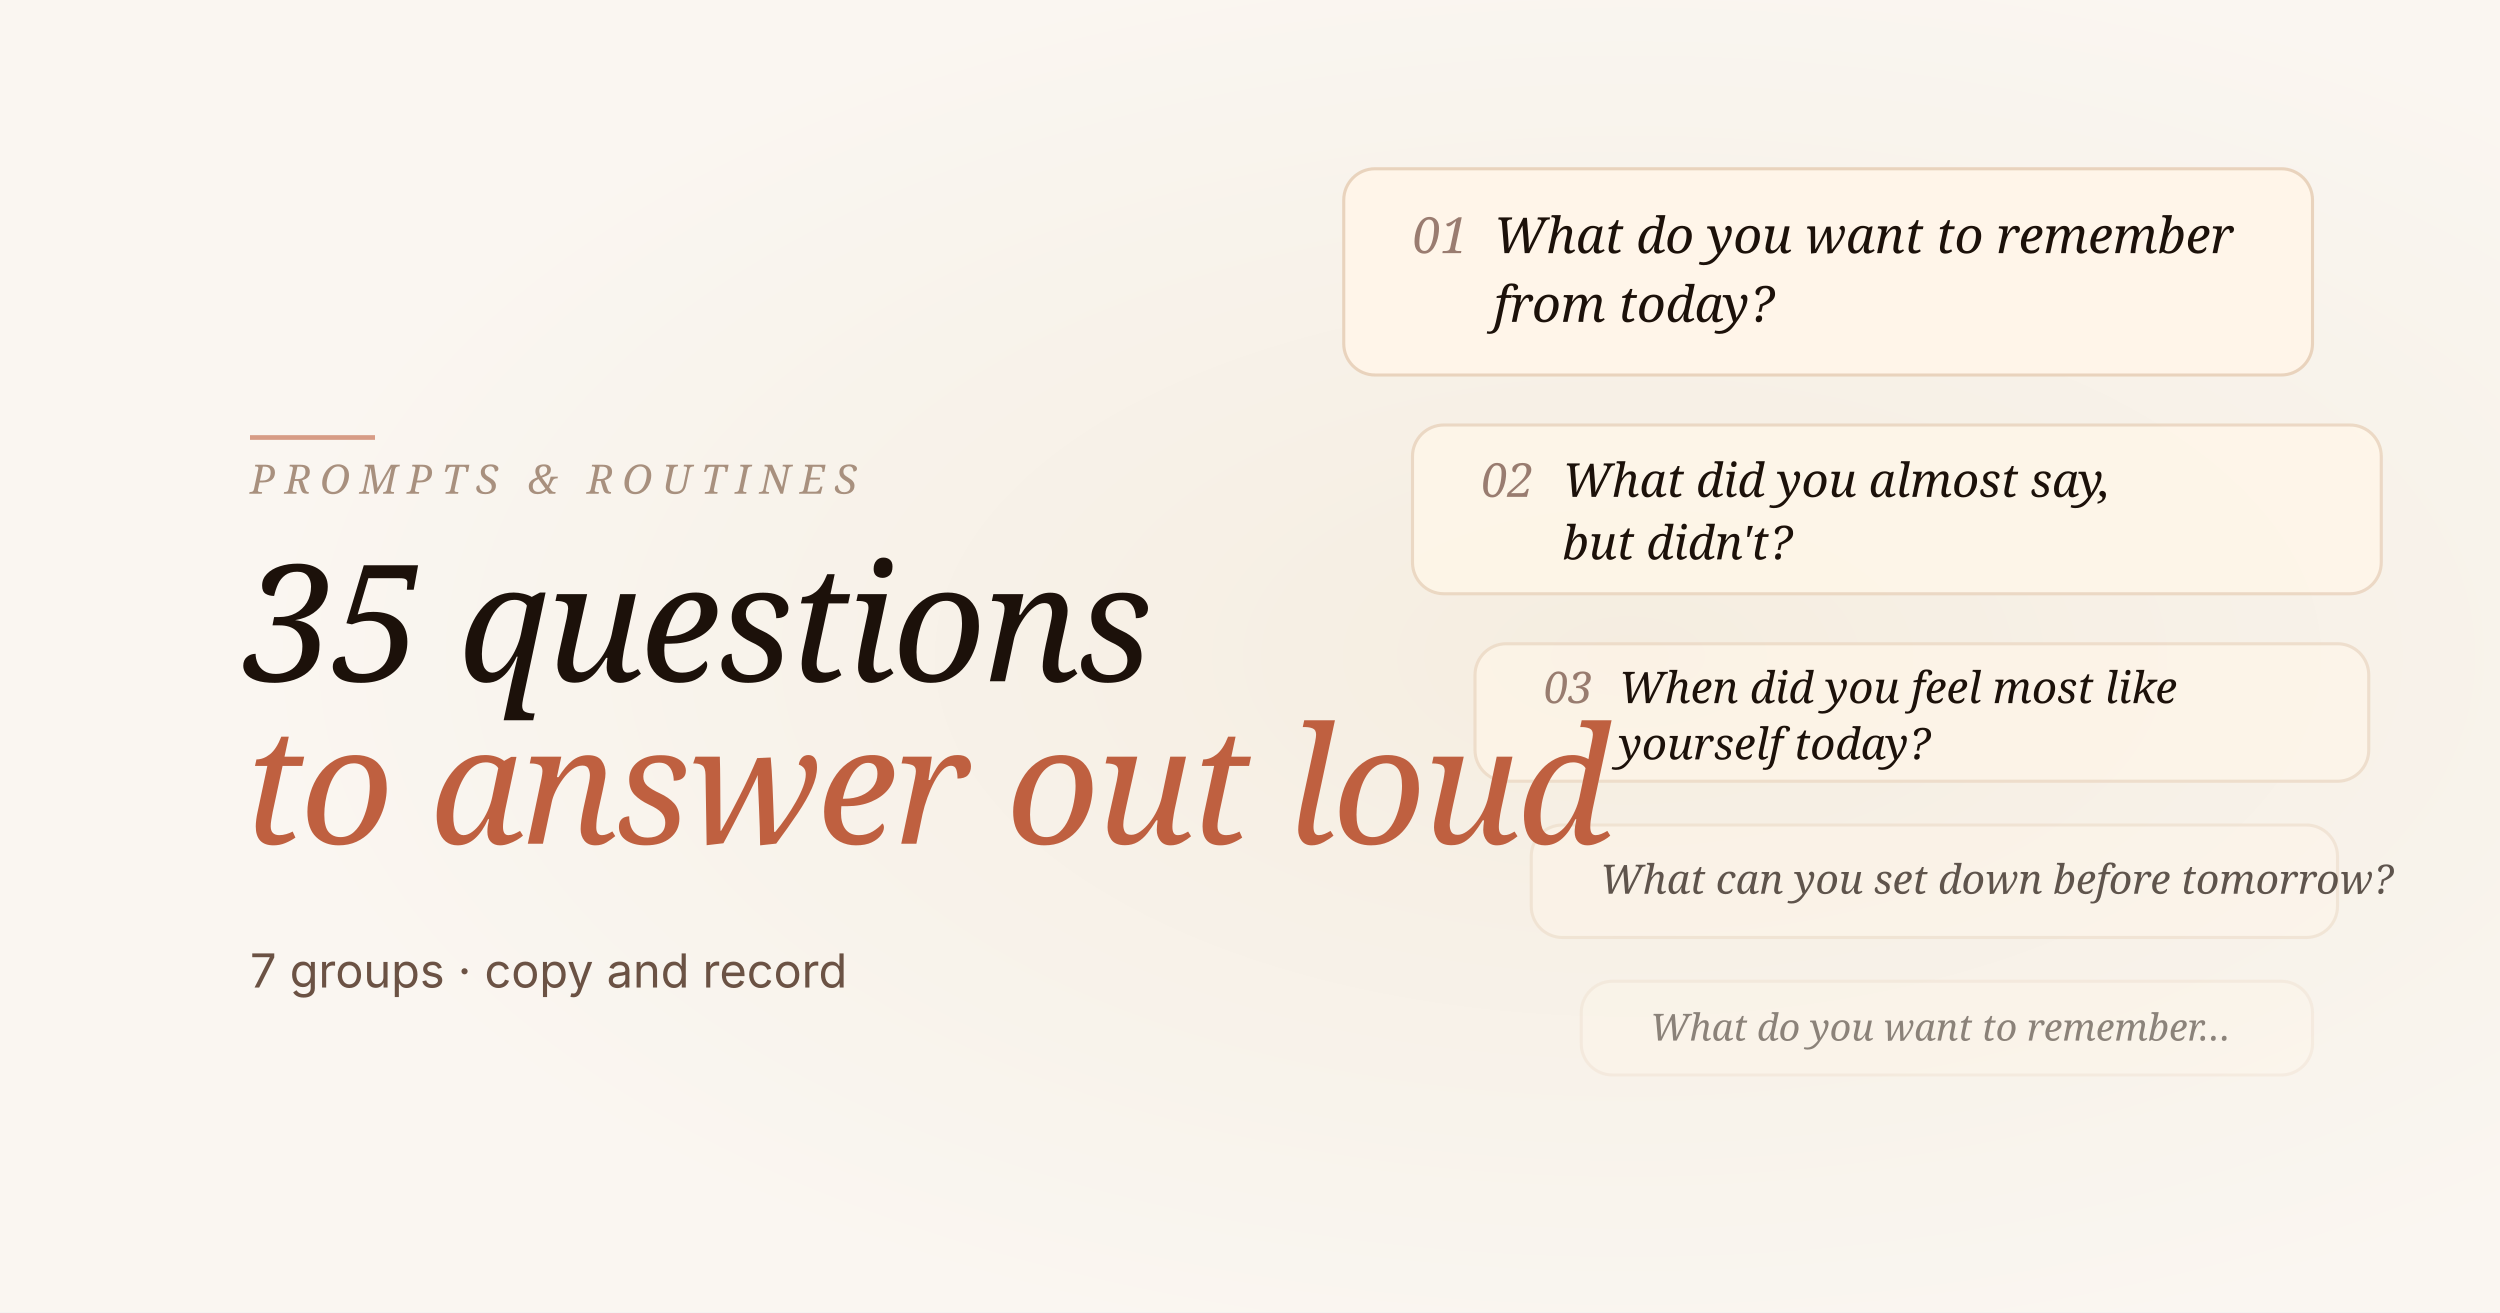
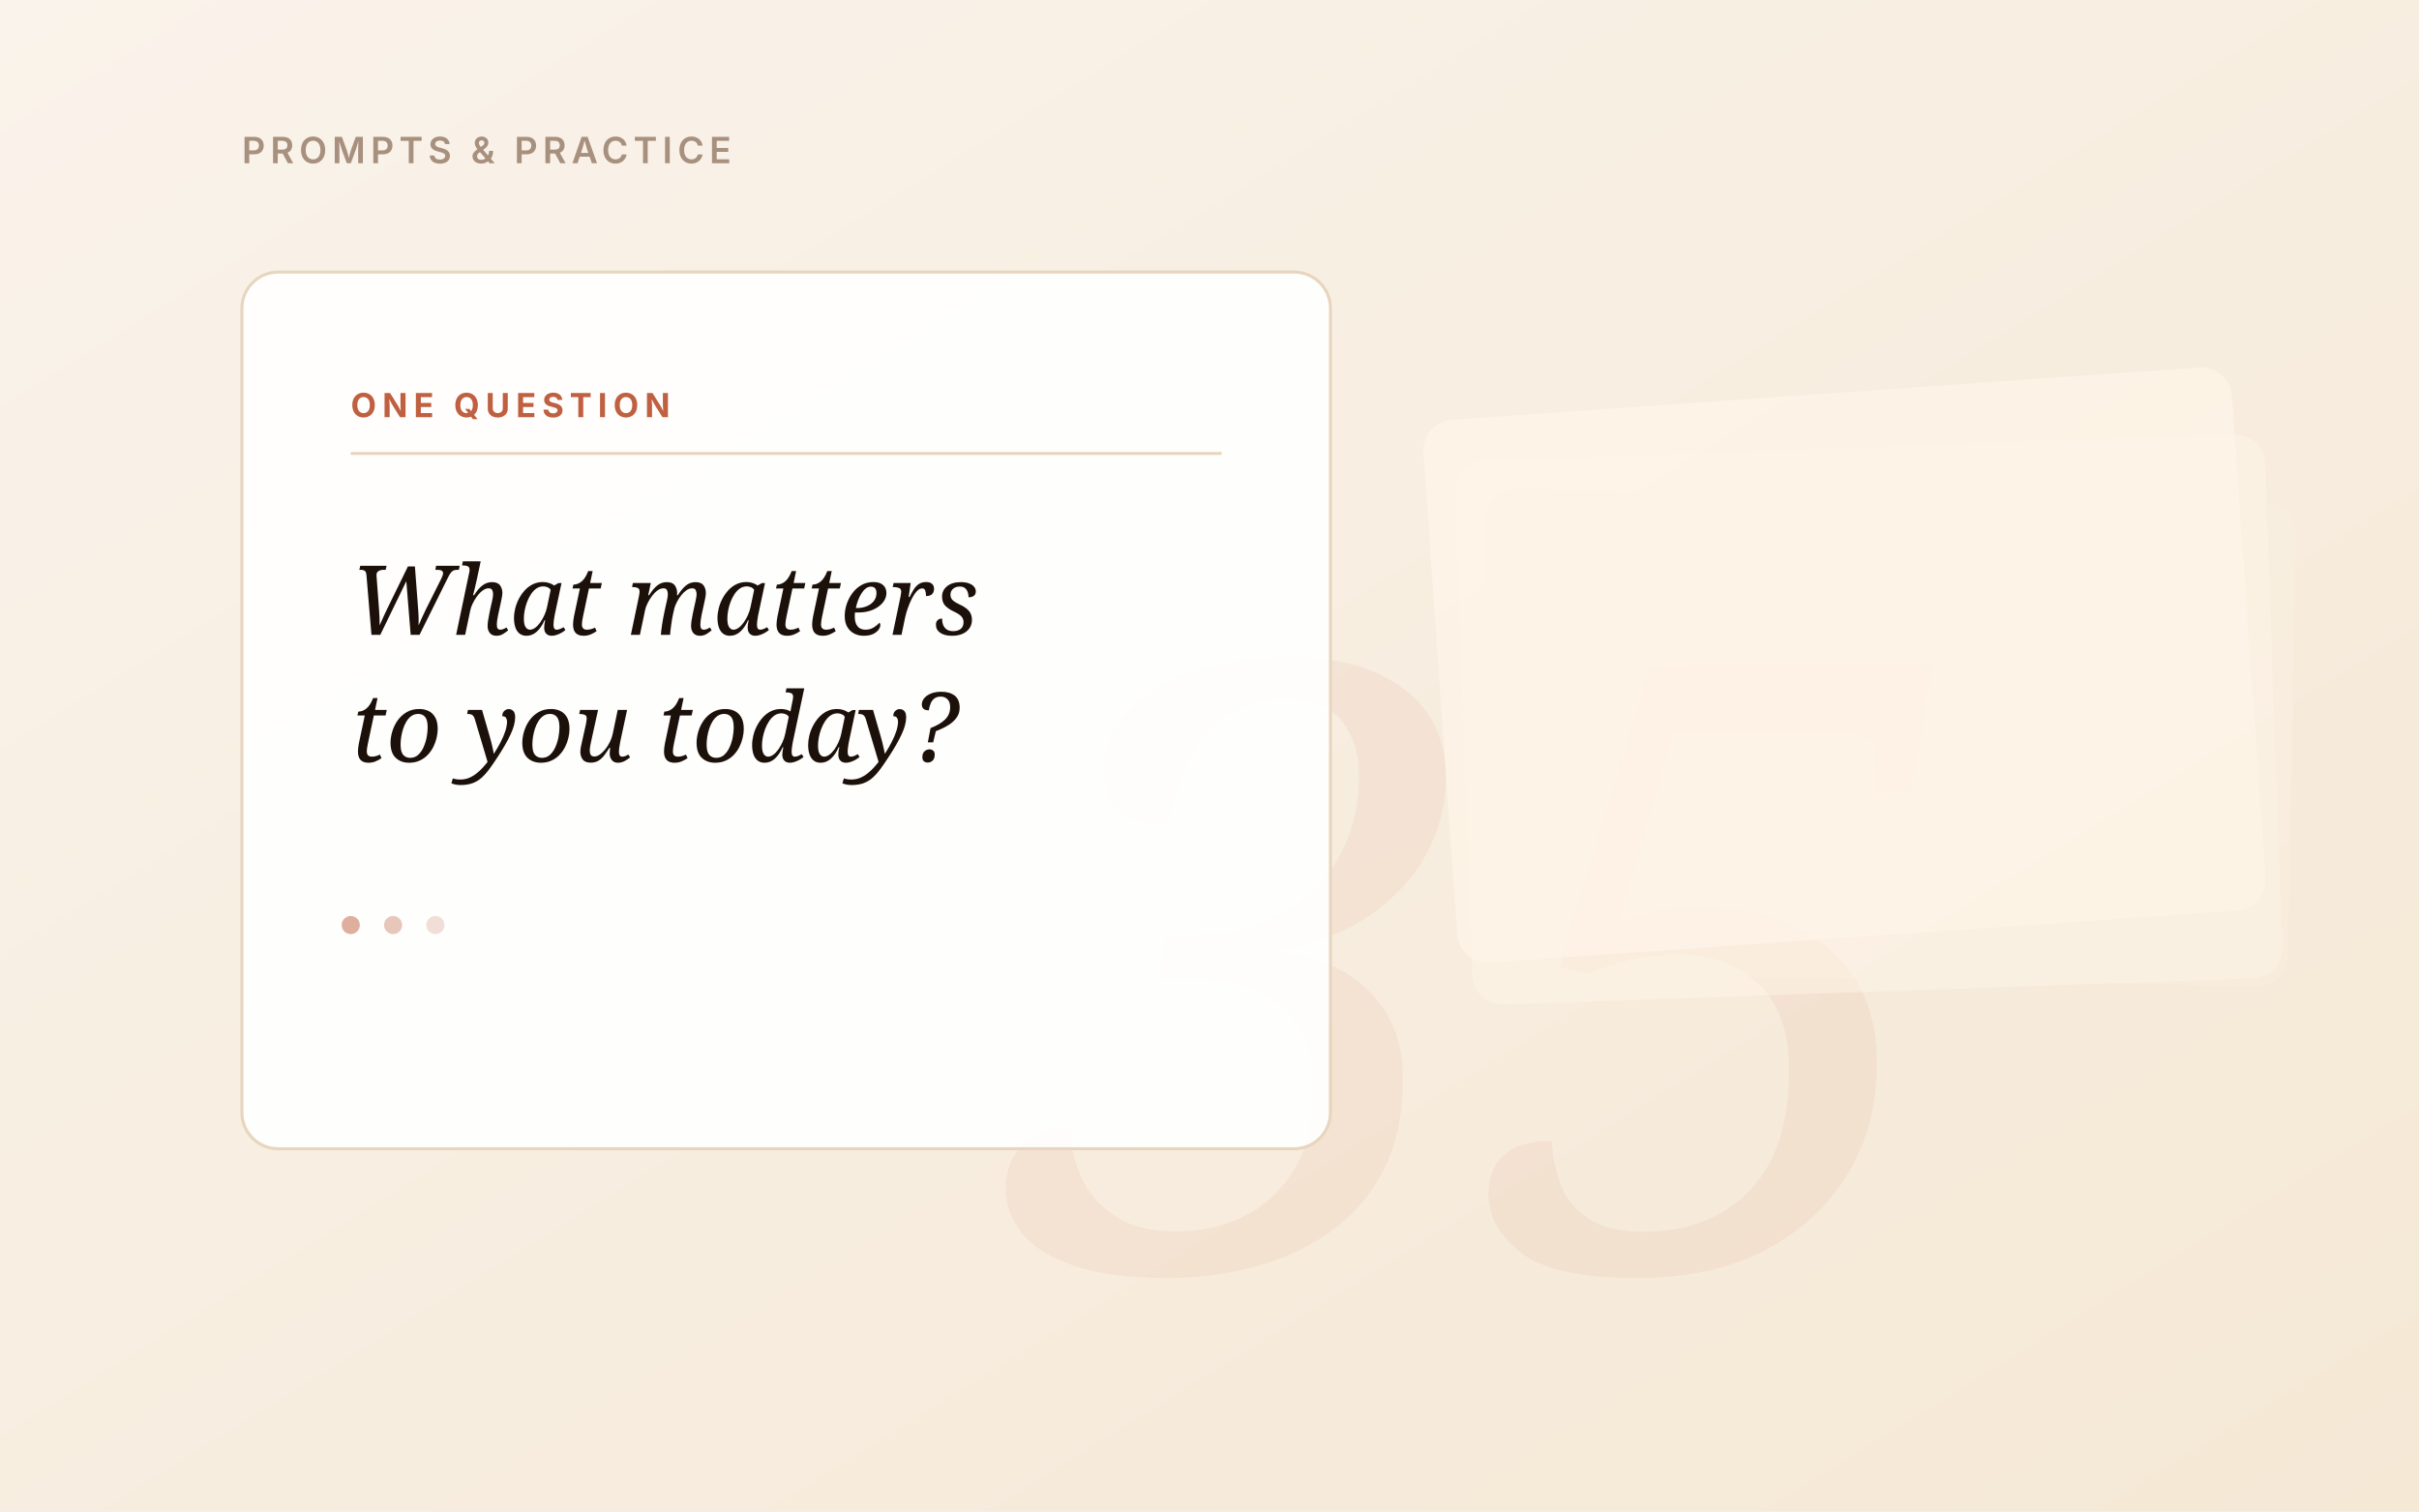
- <svg xmlns="http://www.w3.org/2000/svg" viewBox="0 0 800 420" width="800" height="420">
+ <svg xmlns="http://www.w3.org/2000/svg" viewBox="0 0 800 500" width="800" height="500">
  <defs>
-     <radialGradient id="bg1" cx="65%" cy="50%" r="55%">
-       <stop offset="0%" stop-color="#F5EDE0" />
-       <stop offset="100%" stop-color="#FAF6F1" />
-     </radialGradient>
+     <linearGradient id="bg" x1="0" y1="0" x2="1" y2="1">
+       <stop offset="0%" stop-color="#FAF3EB" />
+       <stop offset="100%" stop-color="#F5E8D5" />
+     </linearGradient>
  </defs>
-   <rect width="800" height="420" fill="url(#bg1)" />
-   <rect x="430" y="54" width="310" height="66" rx="10" fill="#FFF6E9" stroke="#E8D2BB" stroke-width="1" opacity="0.95" />
-   <text x="452" y="81" font-family="Georgia, serif" font-style="italic" font-size="16" fill="#471A0D" opacity="0.55">01</text>
-   <text x="478" y="81" font-family="Georgia, serif" font-style="italic" font-size="16" fill="#1C110A">What do you want to remember</text>
-   <text x="478" y="103" font-family="Georgia, serif" font-style="italic" font-size="16" fill="#1C110A">from today?</text>
-   <rect x="452" y="136" width="310" height="54" rx="10" fill="#FFF6E9" stroke="#E8D2BB" stroke-width="1" opacity="0.80" />
-   <text x="474" y="159" font-family="Georgia, serif" font-style="italic" font-size="15" fill="#471A0D" opacity="0.55">02</text>
-   <text x="500" y="159" font-family="Georgia, serif" font-style="italic" font-size="15" fill="#1C110A">What did you almost say,</text>
-   <text x="500" y="179" font-family="Georgia, serif" font-style="italic" font-size="15" fill="#1C110A">but didn't?</text>
-   <rect x="472" y="206" width="286" height="44" rx="10" fill="#FFF6E9" stroke="#E8D2BB" stroke-width="1" opacity="0.62" />
-   <text x="494" y="225" font-family="Georgia, serif" font-style="italic" font-size="14" fill="#471A0D" opacity="0.55">03</text>
-   <text x="518" y="225" font-family="Georgia, serif" font-style="italic" font-size="14" fill="#1C110A">When did you feel most like</text>
-   <text x="518" y="243" font-family="Georgia, serif" font-style="italic" font-size="14" fill="#1C110A">yourself today?</text>
-   <rect x="490" y="264" width="258" height="36" rx="10" fill="#FFF6E9" stroke="#E8D2BB" stroke-width="1" opacity="0.42" />
-   <text x="512" y="286" font-family="Georgia, serif" font-style="italic" font-size="13" fill="#1C110A" opacity="0.7">What can you set down before tomorrow?</text>
-   <rect x="506" y="314" width="234" height="30" rx="10" fill="#FFF6E9" stroke="#E8D2BB" stroke-width="1" opacity="0.26" />
-   <text x="528" y="333" font-family="Georgia, serif" font-style="italic" font-size="12" fill="#1C110A" opacity="0.5">What do you want to remember…</text>
-   <text x="80" y="158" font-family="Georgia, serif" font-style="italic" font-size="13" fill="#A8907E" letter-spacing="3">PROMPTS &amp; ROUTINES</text>
-   <text x="78" y="218" font-family="Georgia, serif" font-style="italic" font-size="52" fill="#1C110A" letter-spacing="-1">35 questions</text>
-   <text x="78" y="270" font-family="Georgia, serif" font-style="italic" font-size="52" fill="#BF6040" letter-spacing="-1">to answer out loud</text>
-   <text x="80" y="316" font-family="-apple-system, system-ui, sans-serif" font-size="15" fill="#6B5244" font-weight="400">7 groups · copy and record</text>
-   <line x1="80" y1="140" x2="120" y2="140" stroke="#BF6040" stroke-width="1.5" opacity="0.6" />
+   <rect width="800" height="500" fill="url(#bg)" />
+   <text x="490" y="420" font-family="Georgia,serif" font-style="italic" font-size="280" fill="#BF6040" opacity="0.07" text-anchor="middle">35</text>
+   <rect x="80" y="90" width="360" height="290" rx="12" fill="#FFFFFF" opacity="0.92" />
+   <rect x="80" y="90" width="360" height="290" rx="12" fill="none" stroke="#E8D5BE" stroke-width="1" />
+   <text x="116" y="138" font-family="-apple-system,system-ui,sans-serif" font-size="11" fill="#BF6040" letter-spacing="0.18em" font-weight="700">ONE QUESTION</text>
+   <line x1="116" y1="150" x2="404" y2="150" stroke="#E8D5BE" stroke-width="1" />
+   <text x="116" y="210" font-family="Georgia,serif" font-style="italic" font-size="32" fill="#1C110A">What matters</text>
+   <text x="116" y="252" font-family="Georgia,serif" font-style="italic" font-size="32" fill="#1C110A">to you today?</text>
+   <circle cx="116" cy="306" r="3" fill="#BF6040" opacity="0.5" />
+   <circle cx="130" cy="306" r="3" fill="#BF6040" opacity="0.35" />
+   <circle cx="144" cy="306" r="3" fill="#BF6040" opacity="0.2" />
+   <rect x="476" y="130" width="268" height="180" rx="10" fill="#FFF6E9" opacity="0.65" transform="rotate(-4, 610, 220)" />
+   <rect x="484" y="148" width="268" height="180" rx="10" fill="#FFF6E9" opacity="0.45" transform="rotate(-2, 618, 238)" />
+   <rect x="490" y="164" width="268" height="160" rx="10" fill="#FDF0E4" opacity="0.30" transform="rotate(1, 624, 244)" />
+   <text x="80" y="54" font-family="-apple-system,system-ui,sans-serif" font-size="12" fill="#A8907E" letter-spacing="0.14em" font-weight="600">PROMPTS &amp; PRACTICE</text>
</svg>
